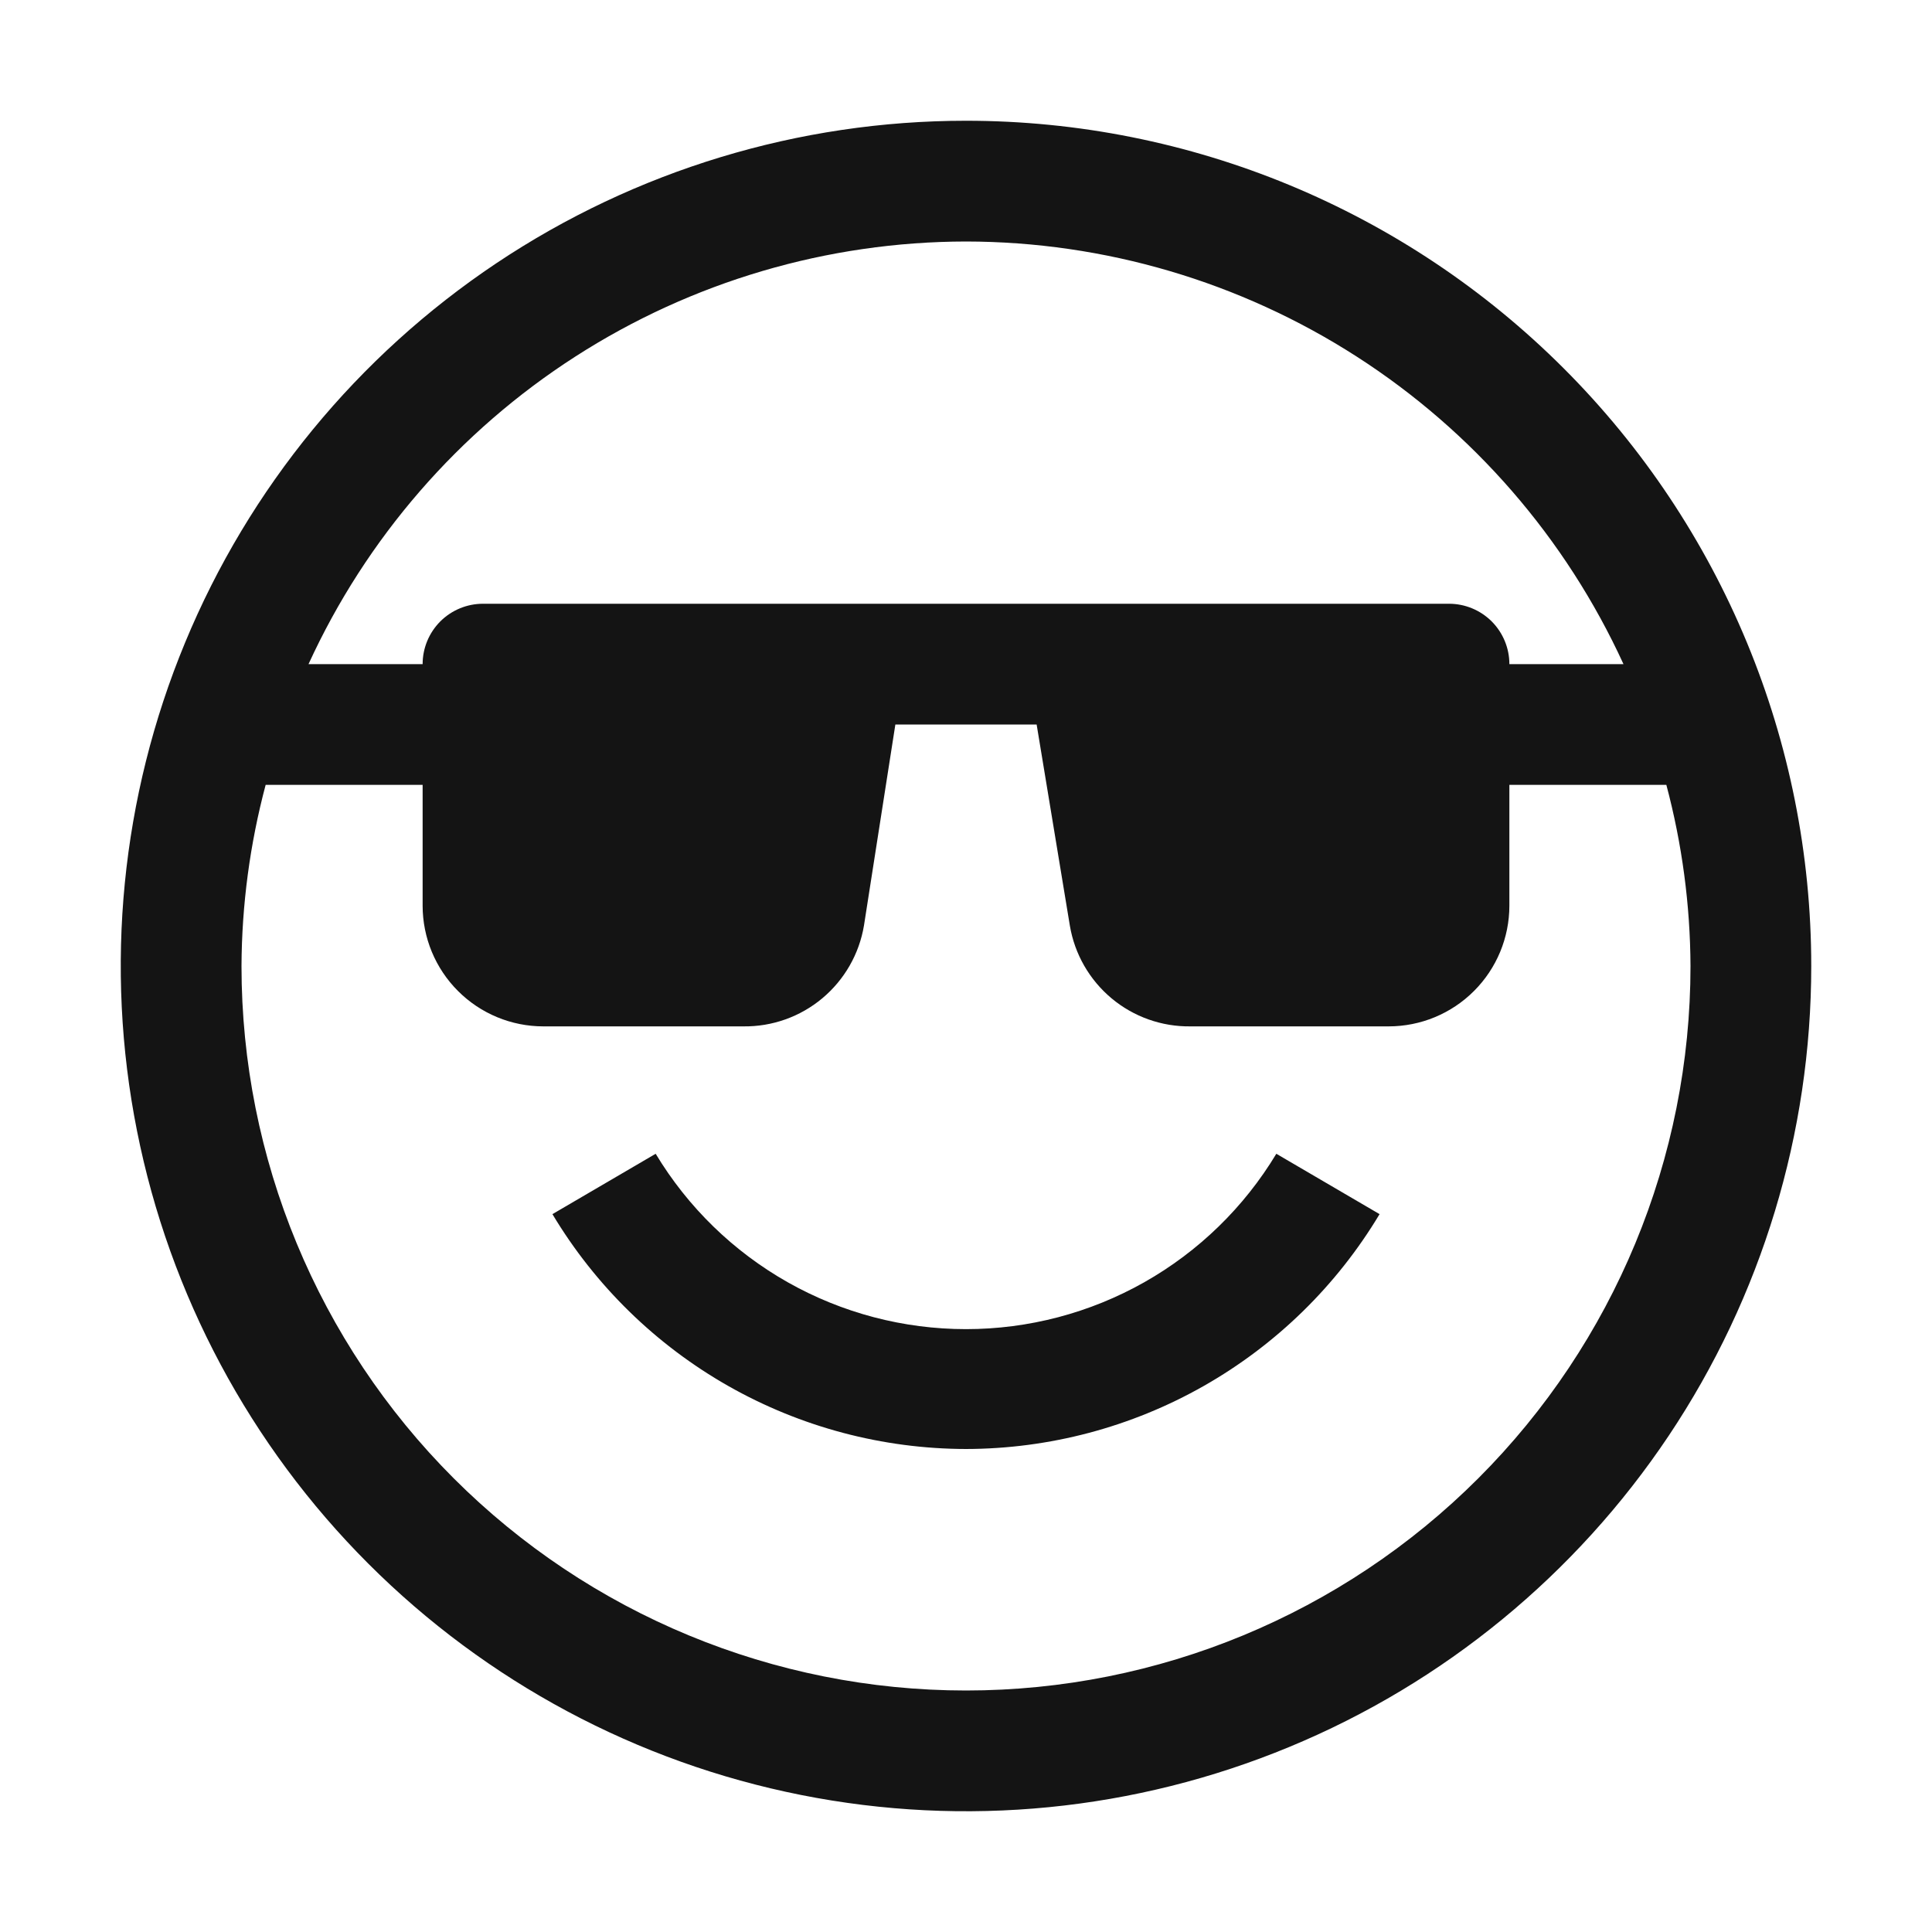
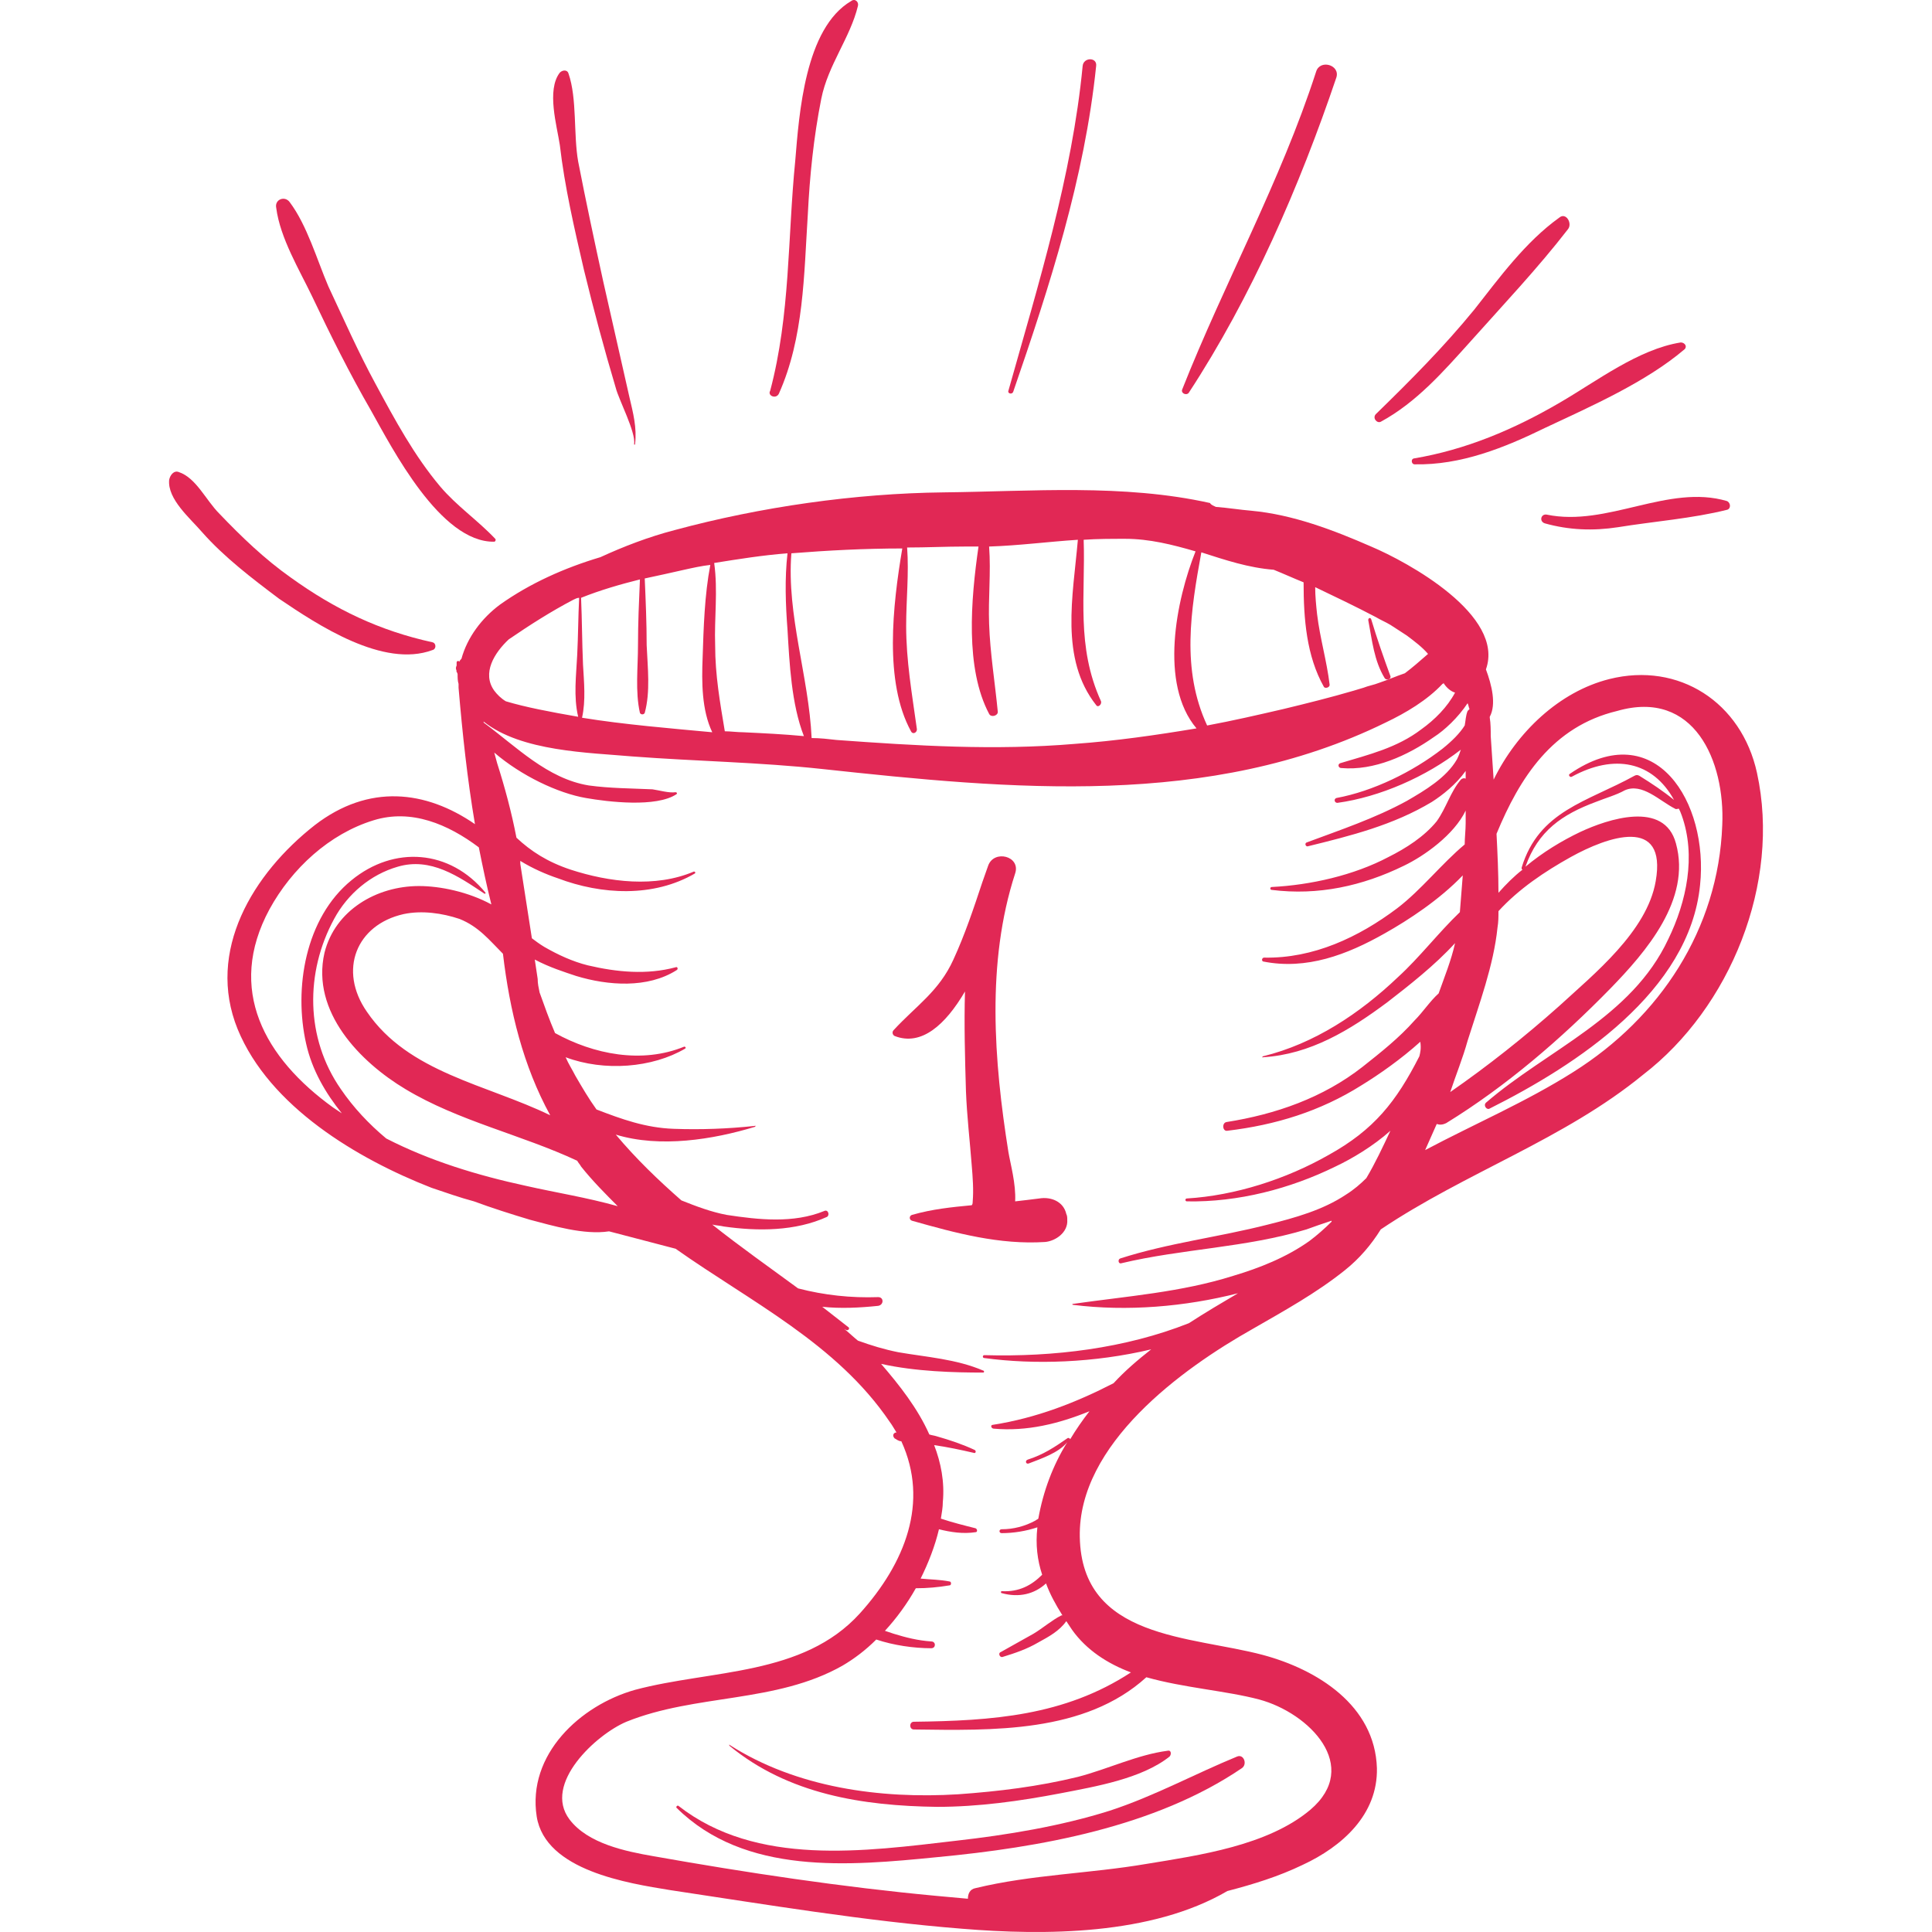
- <svg xmlns="http://www.w3.org/2000/svg" width="48" height="48" viewBox="0 0 48 48" fill="none">
-   <path fill-rule="evenodd" clip-rule="evenodd" d="M12.333 6.539C15.787 4.232 19.847 3 24 3C29.57 3 34.911 5.212 38.849 9.151C42.788 13.089 45 18.43 45 24C45 28.153 43.768 32.214 41.461 35.667C39.153 39.12 35.874 41.812 32.036 43.401C28.199 44.991 23.977 45.407 19.903 44.596C15.829 43.786 12.088 41.786 9.151 38.849C6.214 35.912 4.214 32.17 3.404 28.097C2.593 24.023 3.009 19.801 4.599 15.964C6.188 12.126 8.88 8.847 12.333 6.539ZM33.705 8.858C30.81 6.997 27.442 6.005 24 6C20.558 6.005 17.19 6.997 14.295 8.858C11.4 10.719 9.099 13.371 7.665 16.5H10.5C10.5 16.102 10.658 15.721 10.939 15.439C11.221 15.158 11.602 15 12 15H36C36.398 15 36.779 15.158 37.061 15.439C37.342 15.721 37.5 16.102 37.5 16.5H40.335C38.901 13.371 36.6 10.719 33.705 8.858ZM11.272 36.728C14.648 40.104 19.226 42 24 42C28.774 42 33.352 40.104 36.728 36.728C40.104 33.352 42 28.774 42 24C41.993 22.48 41.791 20.968 41.4 19.5H37.5V22.5C37.5 23.296 37.184 24.059 36.621 24.621C36.059 25.184 35.296 25.5 34.5 25.5H29.58C28.863 25.51 28.166 25.263 27.616 24.803C27.066 24.343 26.698 23.702 26.58 22.995L25.755 18H22.245L21.465 22.995C21.347 23.702 20.979 24.343 20.429 24.803C19.879 25.263 19.182 25.51 18.465 25.5H13.5C12.704 25.5 11.941 25.184 11.379 24.621C10.816 24.059 10.5 23.296 10.5 22.5V19.5H6.6C6.209 20.968 6.007 22.48 6 24C6 28.774 7.896 33.352 11.272 36.728ZM29.905 34.435C28.105 35.457 26.071 35.996 24 36C21.93 35.996 19.895 35.457 18.095 34.435C16.294 33.412 14.789 31.941 13.725 30.165L16.29 28.665C17.09 29.994 18.221 31.094 19.572 31.858C20.923 32.621 22.448 33.022 24 33.022C25.552 33.022 27.077 32.621 28.428 31.858C29.779 31.094 30.91 29.994 31.71 28.665L34.275 30.165C33.211 31.941 31.706 33.412 29.905 34.435Z" fill="#141414" />
+ <svg xmlns="http://www.w3.org/2000/svg" width="80" height="80" viewBox="0 0 80 80" fill="none">
+   <path d="M72.753 32.003C72.114 29.079 69.517 27.397 66.641 28.118C64.564 28.639 62.807 30.321 61.848 32.283C61.808 31.683 61.768 31.082 61.728 30.481C61.728 30.241 61.728 29.96 61.688 29.72V29.68C61.968 29.159 61.768 28.358 61.529 27.718C62.328 25.475 58.293 23.272 56.775 22.631C55.218 21.95 53.54 21.309 51.822 21.149C51.343 21.109 50.864 21.029 50.344 20.989C50.264 20.949 50.145 20.909 50.105 20.829C46.51 20.028 42.715 20.348 39.08 20.388C35.405 20.428 31.491 20.989 27.936 21.95C26.857 22.23 25.819 22.631 24.86 23.072C23.382 23.512 21.944 24.153 20.706 25.034C19.947 25.595 19.348 26.396 19.108 27.277C19.068 27.317 19.028 27.357 19.028 27.397C18.988 27.357 18.908 27.357 18.908 27.437C18.908 27.477 18.908 27.517 18.908 27.557C18.868 27.637 18.868 27.718 18.908 27.758C18.908 27.758 18.868 27.798 18.908 27.798C18.908 27.838 18.948 27.878 18.948 27.918C18.948 28.038 18.948 28.198 18.988 28.318C18.988 28.358 18.988 28.398 18.988 28.479C19.148 30.361 19.348 32.243 19.667 34.126C17.63 32.724 15.273 32.444 13.036 34.166C10.48 36.168 8.523 39.373 9.841 42.617C11.159 45.821 14.794 47.984 17.87 49.185C18.469 49.385 19.028 49.586 19.627 49.746C20.386 50.026 21.145 50.267 21.944 50.507C22.863 50.747 24.181 51.148 25.219 50.987C26.138 51.228 27.057 51.468 27.976 51.708C31.091 53.911 34.646 55.633 36.843 58.878C36.963 59.038 37.043 59.198 37.123 59.318H37.083C36.963 59.358 36.963 59.478 37.043 59.559C37.123 59.599 37.203 59.679 37.322 59.679C38.481 62.202 37.482 64.725 35.605 66.808C33.248 69.411 29.453 69.131 26.298 69.972C24.021 70.613 21.824 72.655 22.224 75.219C22.583 77.462 26.018 77.982 27.736 78.263C31.73 78.863 35.805 79.544 39.839 79.865C43.234 80.145 47.668 80.145 50.824 78.303C51.902 78.022 52.941 77.702 53.939 77.221C55.577 76.46 57.055 75.139 57.015 73.216C56.935 70.613 54.538 69.131 52.302 68.53C49.306 67.729 44.792 67.889 44.712 63.644C44.632 59.799 48.946 56.675 51.862 55.033C53.18 54.272 54.498 53.551 55.697 52.59C56.296 52.109 56.775 51.548 57.175 50.907C60.69 48.544 64.764 47.183 68.04 44.499C71.635 41.736 73.752 36.569 72.753 32.003ZM62.008 38.411C62.048 38.171 62.048 37.971 62.048 37.73C62.887 36.809 63.965 36.088 65.044 35.487C66.562 34.646 69.038 33.765 68.559 36.489C68.199 38.572 66.002 40.334 64.564 41.656C63.126 42.937 61.609 44.139 60.051 45.22C60.29 44.499 60.57 43.818 60.77 43.097C61.249 41.575 61.848 39.973 62.008 38.411ZM52.741 23.592C53.14 23.752 53.58 23.953 53.979 24.113C53.979 25.635 54.099 27.157 54.818 28.439C54.858 28.519 55.058 28.479 55.058 28.358C54.938 27.357 54.658 26.436 54.538 25.435C54.498 25.074 54.459 24.674 54.459 24.313C55.297 24.714 56.136 25.114 56.975 25.555C57.175 25.675 57.374 25.755 57.574 25.875C57.814 26.035 58.014 26.155 58.253 26.316C58.573 26.556 58.892 26.796 59.132 27.077C58.812 27.357 58.493 27.637 58.173 27.878C57.814 27.998 57.454 28.158 57.095 28.278C56.895 28.358 56.656 28.398 56.456 28.479C56.336 28.518 56.176 28.559 56.056 28.599C55.098 28.879 54.139 29.119 53.14 29.36C52.102 29.6 51.063 29.84 49.985 30.041C48.906 27.718 49.306 25.274 49.745 22.871C50.744 23.192 51.702 23.512 52.741 23.592ZM32.769 22.911C34.287 22.791 35.805 22.711 37.362 22.711C36.963 25.074 36.603 28.238 37.722 30.281C37.802 30.441 38.002 30.321 37.962 30.161C37.762 28.719 37.522 27.357 37.522 25.915C37.522 24.834 37.642 23.752 37.562 22.671C38.361 22.671 39.16 22.631 39.959 22.631C40.158 22.631 40.358 22.631 40.518 22.631C40.199 24.834 39.959 27.677 40.957 29.56C41.037 29.72 41.317 29.64 41.317 29.48C41.197 28.238 40.997 27.037 40.957 25.835C40.917 24.754 41.037 23.712 40.957 22.631C42.196 22.591 43.394 22.431 44.632 22.351C44.432 24.674 43.873 27.277 45.391 29.199C45.471 29.32 45.631 29.159 45.591 29.039C44.552 26.756 44.952 24.634 44.872 22.351C45.431 22.311 46.03 22.311 46.59 22.311C47.588 22.311 48.547 22.551 49.505 22.831C48.707 24.834 47.988 28.318 49.545 30.161C47.868 30.441 46.19 30.681 44.512 30.802C41.197 31.082 37.962 30.882 34.646 30.641C34.287 30.601 33.967 30.561 33.608 30.561C33.488 27.998 32.569 25.475 32.769 22.911ZM29.573 23.312C30.572 23.152 31.57 22.991 32.609 22.911C32.489 23.953 32.529 25.034 32.609 26.075C32.689 27.437 32.769 29.159 33.288 30.481C32.449 30.401 31.61 30.361 30.772 30.321C30.532 30.321 30.252 30.281 30.013 30.281C29.813 29.079 29.613 27.958 29.613 26.716C29.573 25.595 29.733 24.473 29.573 23.312ZM26.498 23.993C26.458 24.914 26.418 25.795 26.418 26.716C26.418 27.637 26.298 28.639 26.498 29.52C26.538 29.6 26.657 29.6 26.697 29.52C26.937 28.639 26.817 27.637 26.777 26.716C26.777 25.795 26.737 24.874 26.697 23.953C27.256 23.832 27.816 23.712 28.335 23.592C28.695 23.512 29.054 23.432 29.413 23.392C29.174 24.634 29.134 25.995 29.094 27.237C29.054 28.238 29.054 29.4 29.493 30.321C27.776 30.161 25.819 30 24.101 29.72C24.261 28.999 24.181 28.238 24.141 27.517C24.101 26.596 24.101 25.675 24.061 24.754C24.86 24.433 25.699 24.193 26.498 23.993ZM21.065 26.476C21.944 25.875 22.823 25.314 23.741 24.834C23.821 24.794 23.901 24.754 23.981 24.754C23.941 25.555 23.941 26.316 23.901 27.117C23.861 27.958 23.741 28.839 23.941 29.68C22.783 29.48 21.744 29.279 20.945 29.039C20.746 28.919 20.586 28.759 20.466 28.599C19.947 27.878 20.466 27.037 21.065 26.476ZM21.784 49.105C19.747 48.664 17.79 48.064 15.992 47.142C15.273 46.542 14.634 45.861 14.115 45.1C12.637 42.977 12.637 40.254 13.835 38.051C14.395 37.01 15.353 36.209 16.472 35.888C17.83 35.487 18.988 36.288 20.067 37.01C20.107 37.01 20.107 36.969 20.107 36.969C18.629 35.167 16.312 35.007 14.554 36.449C12.637 38.011 12.158 40.934 12.677 43.218C12.917 44.299 13.476 45.26 14.155 46.101C14.035 46.021 13.915 45.941 13.795 45.861C10.959 43.818 9.362 40.975 11.159 37.65C12.078 35.968 13.636 34.526 15.473 33.965C17.031 33.485 18.549 34.126 19.827 35.087C19.987 35.888 20.146 36.649 20.346 37.45C19.387 36.929 18.229 36.689 17.35 36.689C15.593 36.689 13.875 37.69 13.436 39.453C12.877 41.896 14.914 43.978 16.791 45.1C18.988 46.422 21.584 46.982 23.901 48.064C23.941 48.144 24.021 48.224 24.061 48.304C24.54 48.905 25.06 49.425 25.579 49.946C24.301 49.586 23.022 49.385 21.784 49.105ZM20.826 39.493C21.105 41.856 21.664 44.139 22.783 46.181C20.146 44.9 16.911 44.419 15.193 41.896C13.995 40.174 14.754 38.291 16.711 37.851C17.47 37.69 18.309 37.81 19.028 38.051C19.827 38.371 20.266 38.932 20.826 39.493ZM58.773 43.738C58.733 43.738 58.733 43.738 58.773 43.738C57.814 45.621 56.895 46.782 55.018 47.823C53.26 48.825 51.143 49.506 49.146 49.626C49.066 49.626 49.066 49.746 49.146 49.746C51.263 49.786 53.42 49.225 55.297 48.304C55.976 47.984 56.855 47.463 57.574 46.822C57.255 47.503 56.935 48.184 56.576 48.785C56.336 49.025 56.056 49.265 55.737 49.465C54.778 50.106 53.62 50.427 52.501 50.707C50.464 51.228 48.387 51.468 46.39 52.109C46.27 52.149 46.31 52.349 46.43 52.309C48.946 51.708 51.583 51.668 54.099 50.907C54.419 50.787 54.778 50.667 55.138 50.547V50.587C54.858 50.867 54.538 51.148 54.219 51.388C53.26 52.069 52.142 52.509 51.063 52.83C48.906 53.511 46.669 53.671 44.432 53.991C44.393 53.991 44.393 54.031 44.432 54.031C46.669 54.312 49.066 54.111 51.263 53.551C50.584 53.951 49.905 54.352 49.226 54.792C46.59 55.834 43.634 56.194 40.758 56.114C40.678 56.114 40.678 56.234 40.758 56.234C42.835 56.515 45.311 56.434 47.668 55.874C47.109 56.314 46.59 56.755 46.11 57.276C44.552 58.077 42.915 58.717 41.117 58.998C40.997 58.998 41.037 59.158 41.157 59.158C42.515 59.278 43.833 58.958 45.112 58.437C44.832 58.797 44.552 59.198 44.313 59.599C44.313 59.559 44.233 59.519 44.193 59.559C43.674 59.919 43.194 60.239 42.555 60.44C42.435 60.48 42.475 60.64 42.595 60.6C43.114 60.4 43.833 60.159 44.193 59.719C43.594 60.68 43.194 61.761 42.995 62.883C42.955 62.923 42.915 62.923 42.875 62.963C42.435 63.203 41.956 63.323 41.477 63.323C41.357 63.323 41.357 63.484 41.477 63.484C41.956 63.484 42.475 63.404 42.955 63.243C42.875 63.964 42.955 64.605 43.154 65.206C42.715 65.646 42.196 65.927 41.477 65.887C41.437 65.887 41.437 65.967 41.477 65.967C42.196 66.167 42.835 66.007 43.314 65.566C43.474 66.007 43.714 66.447 43.993 66.888H43.953C43.554 67.088 43.194 67.409 42.795 67.649C42.355 67.889 41.876 68.17 41.437 68.41C41.317 68.45 41.397 68.65 41.517 68.61C42.036 68.45 42.515 68.29 42.995 68.009C43.434 67.769 43.873 67.529 44.153 67.128C44.233 67.248 44.313 67.369 44.393 67.489C44.992 68.33 45.87 68.891 46.829 69.251C44.073 71.053 41.077 71.254 37.842 71.294C37.642 71.294 37.642 71.614 37.842 71.614C41.077 71.654 44.912 71.774 47.468 69.451C49.026 69.892 50.784 70.012 52.142 70.373C54.219 70.933 56.376 73.136 54.259 74.938C52.501 76.42 49.665 76.821 47.468 77.181C45.112 77.582 42.715 77.622 40.398 78.183C40.158 78.223 40.079 78.423 40.079 78.623C39.639 78.583 39.2 78.543 38.761 78.503C34.886 78.142 30.892 77.542 27.057 76.861C25.898 76.66 24.341 76.34 23.582 75.339C22.463 73.857 24.7 71.814 25.938 71.294C28.814 70.132 32.13 70.533 34.886 68.971C35.365 68.69 35.845 68.33 36.284 67.889C37.003 68.13 37.842 68.25 38.561 68.25C38.761 68.25 38.761 67.969 38.561 67.969C38.002 67.929 37.522 67.809 37.003 67.649C36.883 67.609 36.763 67.569 36.643 67.529C37.123 67.008 37.562 66.407 37.922 65.766C38.401 65.766 38.84 65.726 39.32 65.646C39.4 65.646 39.4 65.486 39.32 65.486C38.92 65.406 38.521 65.406 38.121 65.366C38.441 64.725 38.721 64.004 38.88 63.323C39.36 63.444 39.879 63.524 40.398 63.444C40.478 63.444 40.478 63.323 40.398 63.283C39.919 63.163 39.44 63.043 38.96 62.883C39 62.642 39.04 62.402 39.04 62.202C39.12 61.361 38.96 60.56 38.681 59.839C39.24 59.919 39.799 60.039 40.318 60.159C40.398 60.199 40.438 60.079 40.358 60.039C39.839 59.799 39.36 59.639 38.8 59.478C38.681 59.438 38.601 59.438 38.481 59.398C38.002 58.317 37.243 57.356 36.484 56.475C37.922 56.795 39.519 56.835 40.718 56.835C40.758 56.835 40.758 56.755 40.718 56.755C39.599 56.274 38.361 56.194 37.203 55.994C36.603 55.874 36.084 55.714 35.525 55.513C35.325 55.353 35.166 55.193 34.966 55.033C35.006 55.033 35.006 55.073 35.046 55.073C35.126 55.113 35.205 54.993 35.126 54.953C34.766 54.672 34.407 54.392 34.047 54.111C34.806 54.192 35.605 54.152 36.364 54.072C36.603 54.031 36.603 53.711 36.364 53.711C35.245 53.751 34.127 53.631 33.048 53.35C31.85 52.469 30.652 51.628 29.493 50.707C29.653 50.747 29.813 50.747 29.973 50.787C31.371 50.987 32.929 50.987 34.247 50.387C34.367 50.307 34.287 50.066 34.127 50.146C32.849 50.667 31.411 50.507 30.093 50.307C29.453 50.187 28.814 49.946 28.215 49.706C27.256 48.865 26.338 47.984 25.499 46.982C27.336 47.543 29.533 47.183 31.251 46.662C31.291 46.662 31.291 46.582 31.251 46.622C30.133 46.742 29.014 46.782 27.896 46.742C26.737 46.702 25.739 46.342 24.7 45.941C24.381 45.5 24.101 45.02 23.821 44.539C23.701 44.299 23.542 44.059 23.422 43.778C25.02 44.379 27.017 44.219 28.375 43.418C28.415 43.378 28.375 43.338 28.335 43.338C26.578 44.059 24.58 43.658 22.983 42.777C22.743 42.216 22.543 41.656 22.343 41.095C22.303 40.895 22.264 40.734 22.264 40.534C22.224 40.254 22.184 40.013 22.144 39.733C22.743 40.053 23.382 40.254 23.861 40.414C25.179 40.814 26.817 40.934 28.015 40.173C28.095 40.133 28.055 40.013 27.976 40.053C26.777 40.374 25.539 40.254 24.341 39.973C23.701 39.813 23.102 39.533 22.543 39.212C22.343 39.092 22.184 38.972 22.024 38.852C21.864 37.81 21.704 36.809 21.544 35.768C21.544 35.728 21.544 35.688 21.544 35.648C22.064 35.968 22.623 36.208 23.102 36.369C24.9 37.05 27.057 37.17 28.774 36.168C28.814 36.128 28.774 36.088 28.735 36.088C27.137 36.769 25.219 36.529 23.622 36.008C22.663 35.688 21.984 35.247 21.385 34.687C21.185 33.645 20.905 32.604 20.586 31.602C20.546 31.442 20.506 31.322 20.466 31.162C21.584 32.123 23.102 32.844 24.261 33.044C25.179 33.205 27.177 33.445 28.015 32.884C28.055 32.844 28.015 32.804 27.976 32.804C27.696 32.844 27.297 32.724 27.017 32.684C26.138 32.644 25.259 32.644 24.381 32.524C22.663 32.243 21.385 30.922 20.027 29.92V29.88C21.584 31.122 24.381 31.162 26.178 31.322C28.814 31.522 31.451 31.562 34.047 31.843C41.836 32.684 50.105 33.485 57.374 29.92C58.213 29.52 59.092 28.999 59.731 28.318C59.731 28.318 59.771 28.318 59.771 28.278C59.891 28.479 60.091 28.639 60.251 28.679C59.931 29.279 59.412 29.8 58.852 30.201C57.854 30.962 56.695 31.242 55.497 31.602C55.377 31.642 55.417 31.803 55.537 31.803C56.895 31.923 58.293 31.282 59.372 30.521C59.811 30.241 60.37 29.72 60.77 29.119C60.81 29.199 60.81 29.279 60.85 29.36C60.81 29.4 60.81 29.4 60.77 29.44C60.69 29.64 60.69 29.84 60.65 30.041C60.45 30.361 60.131 30.681 59.731 31.002C58.493 31.963 56.855 32.764 55.337 33.044C55.218 33.084 55.257 33.245 55.377 33.245C57.135 33.004 59.052 32.163 60.49 31.042C60.45 31.162 60.41 31.282 60.33 31.442C59.891 32.203 59.012 32.724 58.253 33.164C56.935 33.885 55.497 34.366 54.099 34.887C54.019 34.927 54.059 35.047 54.139 35.047C55.937 34.606 57.694 34.166 59.292 33.205C59.731 32.924 60.29 32.484 60.69 31.923C60.69 32.043 60.69 32.163 60.69 32.243C60.61 32.203 60.53 32.243 60.49 32.283C60.051 32.804 59.891 33.445 59.492 34.006C58.972 34.646 58.213 35.127 57.494 35.487C56.056 36.248 54.259 36.649 52.661 36.729C52.581 36.729 52.581 36.849 52.661 36.849C54.578 37.09 56.416 36.689 58.133 35.848C58.972 35.447 60.211 34.566 60.69 33.565C60.69 33.725 60.69 33.925 60.69 34.086C60.69 34.366 60.65 34.687 60.65 34.967C59.691 35.768 58.852 36.849 57.854 37.61C56.256 38.812 54.379 39.693 52.342 39.653C52.262 39.653 52.222 39.773 52.302 39.813C54.099 40.173 55.777 39.533 57.334 38.652C58.333 38.091 59.611 37.25 60.57 36.248C60.53 36.769 60.49 37.25 60.45 37.77C59.571 38.611 58.773 39.653 57.894 40.454C56.296 41.976 54.419 43.218 52.302 43.738C52.262 43.738 52.262 43.818 52.302 43.778C54.259 43.658 55.897 42.657 57.454 41.495C58.333 40.814 59.412 39.973 60.251 39.052C60.091 39.773 59.811 40.454 59.571 41.135C59.212 41.455 58.932 41.896 58.573 42.256C57.934 42.977 57.175 43.578 56.416 44.179C54.778 45.46 52.821 46.141 50.784 46.462C50.584 46.502 50.624 46.862 50.824 46.822C52.821 46.582 54.658 46.021 56.376 44.94C57.095 44.499 58.014 43.858 58.812 43.137C58.852 43.418 58.812 43.578 58.773 43.738ZM71.315 34.166C71.155 38.491 68.719 42.136 65.164 44.379C63.206 45.621 61.049 46.542 59.012 47.623C59.172 47.263 59.332 46.902 59.492 46.542C59.611 46.582 59.731 46.582 59.891 46.502C62.367 44.98 64.644 43.017 66.681 40.934C68.159 39.413 70.037 37.25 69.398 34.927C68.918 33.124 66.562 33.925 65.443 34.446C64.684 34.807 63.885 35.287 63.166 35.888C63.686 34.406 64.684 33.725 66.082 33.205C66.482 33.044 66.921 32.924 67.281 32.724C68 32.404 68.719 33.164 69.358 33.485C69.398 33.525 69.478 33.485 69.517 33.485C69.557 33.565 69.597 33.645 69.637 33.765C70.237 35.447 69.837 37.33 69.078 38.892C67.56 42.136 64.085 43.458 61.529 45.661C61.409 45.781 61.569 45.981 61.688 45.901C65.283 44.099 69.957 41.055 70.396 36.649C70.756 33.245 68.559 29.6 65.004 32.043C64.924 32.083 65.004 32.203 65.084 32.163C66.841 31.202 68.439 31.522 69.318 33.124C68.878 32.764 68.399 32.444 67.88 32.123C67.8 32.083 67.76 32.083 67.68 32.123C65.723 33.205 63.726 33.565 63.007 35.928C63.007 35.968 63.007 36.008 63.047 36.008C62.687 36.288 62.367 36.609 62.048 36.969C62.048 36.168 62.008 35.327 61.968 34.526C62.927 32.203 64.285 30.081 66.961 29.44C70.157 28.519 71.435 31.522 71.315 34.166Z" fill="#E12855" />
+   <path d="M30.213 72.295C32.65 74.297 35.725 74.778 38.801 74.818C40.519 74.818 42.236 74.578 43.914 74.257C45.352 73.977 47.269 73.657 48.428 72.736C48.508 72.655 48.508 72.455 48.348 72.495C47.109 72.655 45.871 73.256 44.633 73.577C42.995 73.977 41.358 74.177 39.68 74.297C36.444 74.498 32.969 74.017 30.213 72.255C30.213 72.215 30.173 72.255 30.213 72.295Z" fill="#E12855" />
+   <path d="M39.599 76.22C35.804 76.661 31.33 77.302 28.095 74.778C28.055 74.738 27.975 74.818 28.015 74.858C30.851 77.662 35.165 77.261 38.8 76.901C43.034 76.5 47.827 75.659 51.422 73.216C51.662 73.056 51.502 72.615 51.222 72.736C49.465 73.457 47.787 74.378 45.95 74.978C43.913 75.619 41.716 75.98 39.599 76.22Z" fill="#E12855" />
+   <path d="M43.274 51.428C43.713 51.388 44.232 51.028 44.193 50.507C44.193 50.427 44.193 50.347 44.153 50.267C44.033 49.746 43.513 49.546 43.034 49.626C42.715 49.666 42.395 49.706 42.035 49.746C42.075 49.025 41.836 48.184 41.756 47.703C41.157 43.938 40.837 39.853 42.035 36.168C42.275 35.447 41.157 35.167 40.917 35.848C40.837 36.088 40.757 36.288 40.677 36.529C40.318 37.61 39.958 38.692 39.479 39.733C38.88 41.055 37.921 41.656 37.002 42.657C36.923 42.737 36.963 42.857 37.042 42.897C38.161 43.338 39.16 42.416 39.958 41.055C39.918 42.416 39.958 43.818 39.998 45.18C40.038 46.221 40.158 47.223 40.238 48.264C40.278 48.745 40.318 49.265 40.278 49.746C40.278 49.786 40.278 49.866 40.238 49.906C39.399 49.986 38.6 50.066 37.761 50.307C37.642 50.347 37.642 50.507 37.761 50.547C39.599 51.068 41.396 51.548 43.274 51.428Z" fill="#E12855" />
+   <path d="M57.575 27.998C57.295 27.237 57.016 26.436 56.776 25.635C56.736 25.555 56.656 25.595 56.656 25.675C56.816 26.516 56.896 27.357 57.335 28.078C57.415 28.198 57.615 28.118 57.575 27.998Z" fill="#E12855" />
+   <path d="M17.91 26.917C18.069 26.877 18.069 26.636 17.91 26.596C15.713 26.116 13.875 25.235 12.038 23.913C10.959 23.152 10.001 22.231 9.082 21.269C8.523 20.709 8.123 19.787 7.404 19.547C7.204 19.467 7.045 19.667 7.005 19.868C6.925 20.669 7.883 21.47 8.363 22.03C9.282 23.072 10.44 23.953 11.558 24.794C13.156 25.875 15.872 27.678 17.91 26.917Z" fill="#E12855" />
+   <path d="M12.917 12.258C13.676 13.86 14.475 15.462 15.354 16.984C16.233 18.546 18.23 22.471 20.467 22.431C20.507 22.431 20.547 22.351 20.507 22.311C19.788 21.55 18.909 20.949 18.23 20.148C17.151 18.866 16.352 17.384 15.553 15.902C14.835 14.581 14.235 13.219 13.596 11.857C13.117 10.736 12.717 9.334 11.998 8.373C11.799 8.092 11.359 8.253 11.439 8.613C11.599 9.855 12.398 11.176 12.917 12.258Z" fill="#E12855" />
+   <path d="M24.18 11.176C24.58 12.818 25.019 14.461 25.498 16.063C25.618 16.543 26.337 17.905 26.257 18.386C26.257 18.426 26.297 18.426 26.297 18.386C26.377 17.705 26.217 17.104 26.058 16.423C25.698 14.821 25.339 13.259 24.979 11.657C24.62 10.015 24.26 8.333 23.941 6.691C23.741 5.569 23.901 4.087 23.541 3.046C23.501 2.886 23.302 2.886 23.182 3.006C22.622 3.727 23.062 5.209 23.182 6.01C23.381 7.732 23.781 9.454 24.18 11.176Z" fill="#E12855" />
+   <path d="M32.251 16.303C33.289 13.98 33.289 11.377 33.449 8.893C33.529 7.291 33.689 5.689 34.008 4.087C34.288 2.685 35.207 1.564 35.526 0.242C35.566 0.082 35.406 -0.078 35.247 0.042C33.329 1.163 33.09 4.728 32.93 6.65C32.61 9.855 32.73 13.019 31.891 16.183C31.771 16.383 32.131 16.543 32.251 16.303Z" fill="#E12855" />
+   <path d="M41.955 16.223C43.473 11.817 44.911 7.371 45.39 2.725C45.43 2.365 44.871 2.365 44.831 2.725C44.392 7.291 42.993 11.777 41.755 16.183C41.715 16.303 41.915 16.343 41.955 16.223Z" fill="#E12855" />
+   <path d="M49.225 16.263C51.822 12.298 53.819 7.692 55.337 3.206C55.497 2.685 54.658 2.445 54.498 2.966C53.02 7.532 50.703 11.697 48.946 16.143C48.906 16.303 49.146 16.383 49.225 16.263Z" fill="#E12855" />
+   <path d="M57.175 17.464C58.652 16.663 59.771 15.382 60.889 14.14C62.247 12.618 63.685 11.096 64.924 9.494C65.123 9.254 64.844 8.773 64.564 9.013C63.166 10.015 62.088 11.497 61.049 12.818C59.771 14.38 58.413 15.742 56.975 17.144C56.815 17.304 57.015 17.544 57.175 17.464Z" fill="#E12855" />
+   <path d="M58.531 18.986C58.411 19.026 58.452 19.227 58.571 19.227C60.489 19.267 62.286 18.546 64.004 17.705C65.881 16.824 68.158 15.822 69.756 14.461C69.876 14.34 69.756 14.18 69.596 14.18C67.838 14.46 66.121 15.782 64.603 16.663C62.685 17.785 60.688 18.626 58.531 18.986Z" fill="#E12855" />
+   <path d="M64.045 21.309C63.805 21.269 63.725 21.59 63.965 21.67C64.964 21.95 65.962 21.99 67.001 21.83C68.479 21.59 70.076 21.47 71.514 21.109C71.674 21.069 71.674 20.829 71.514 20.749C69.078 20.028 66.561 21.83 64.045 21.309Z" fill="#E12855" />
</svg>
